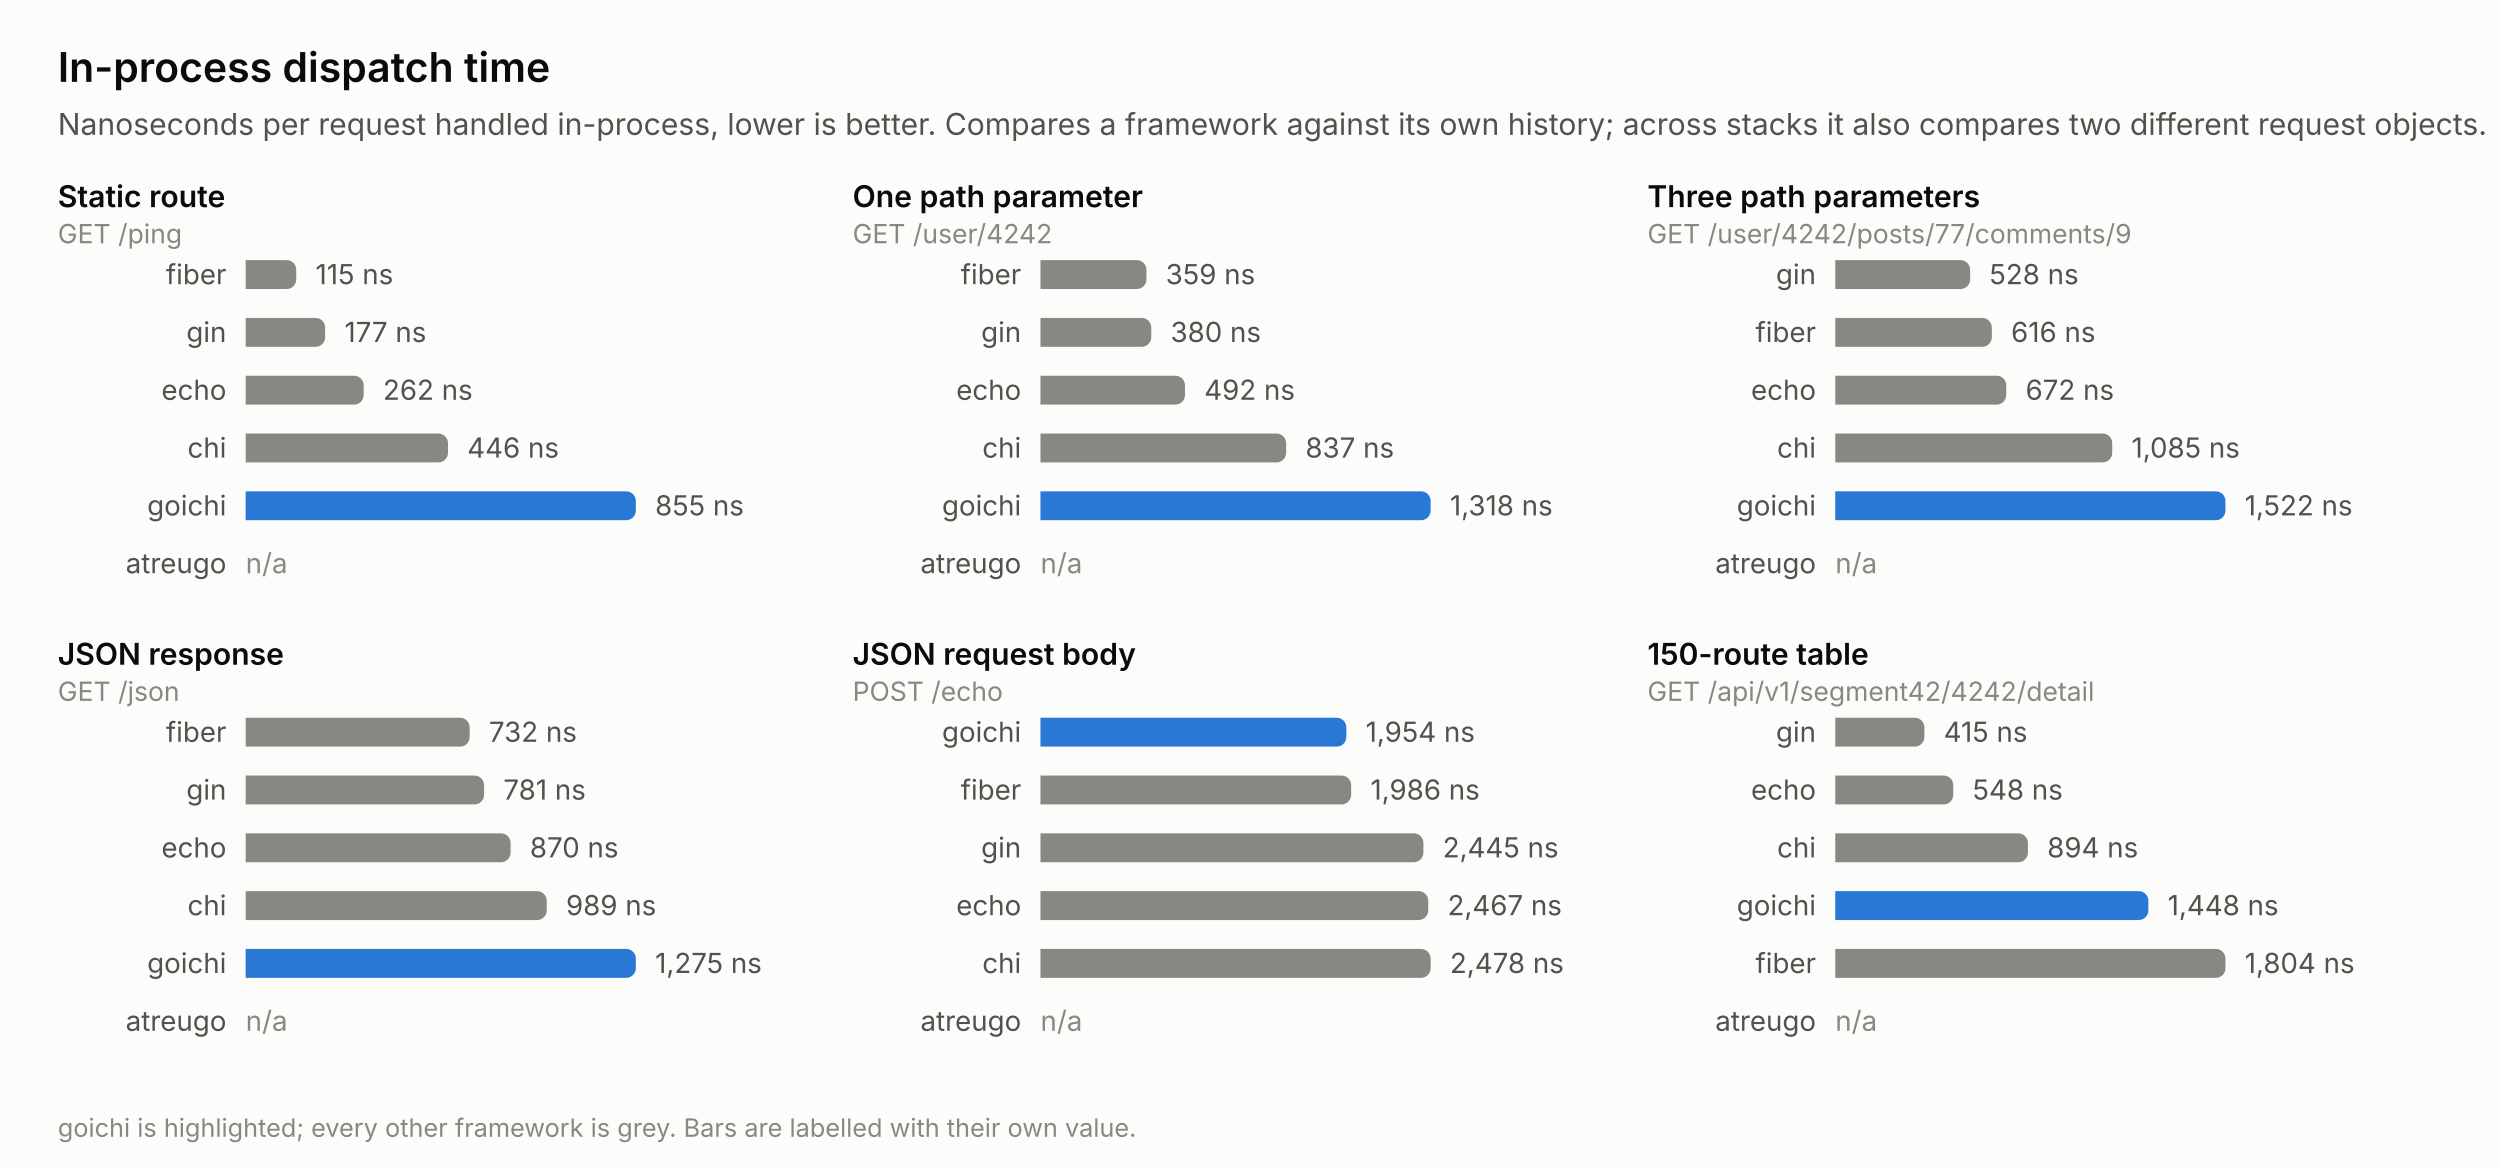
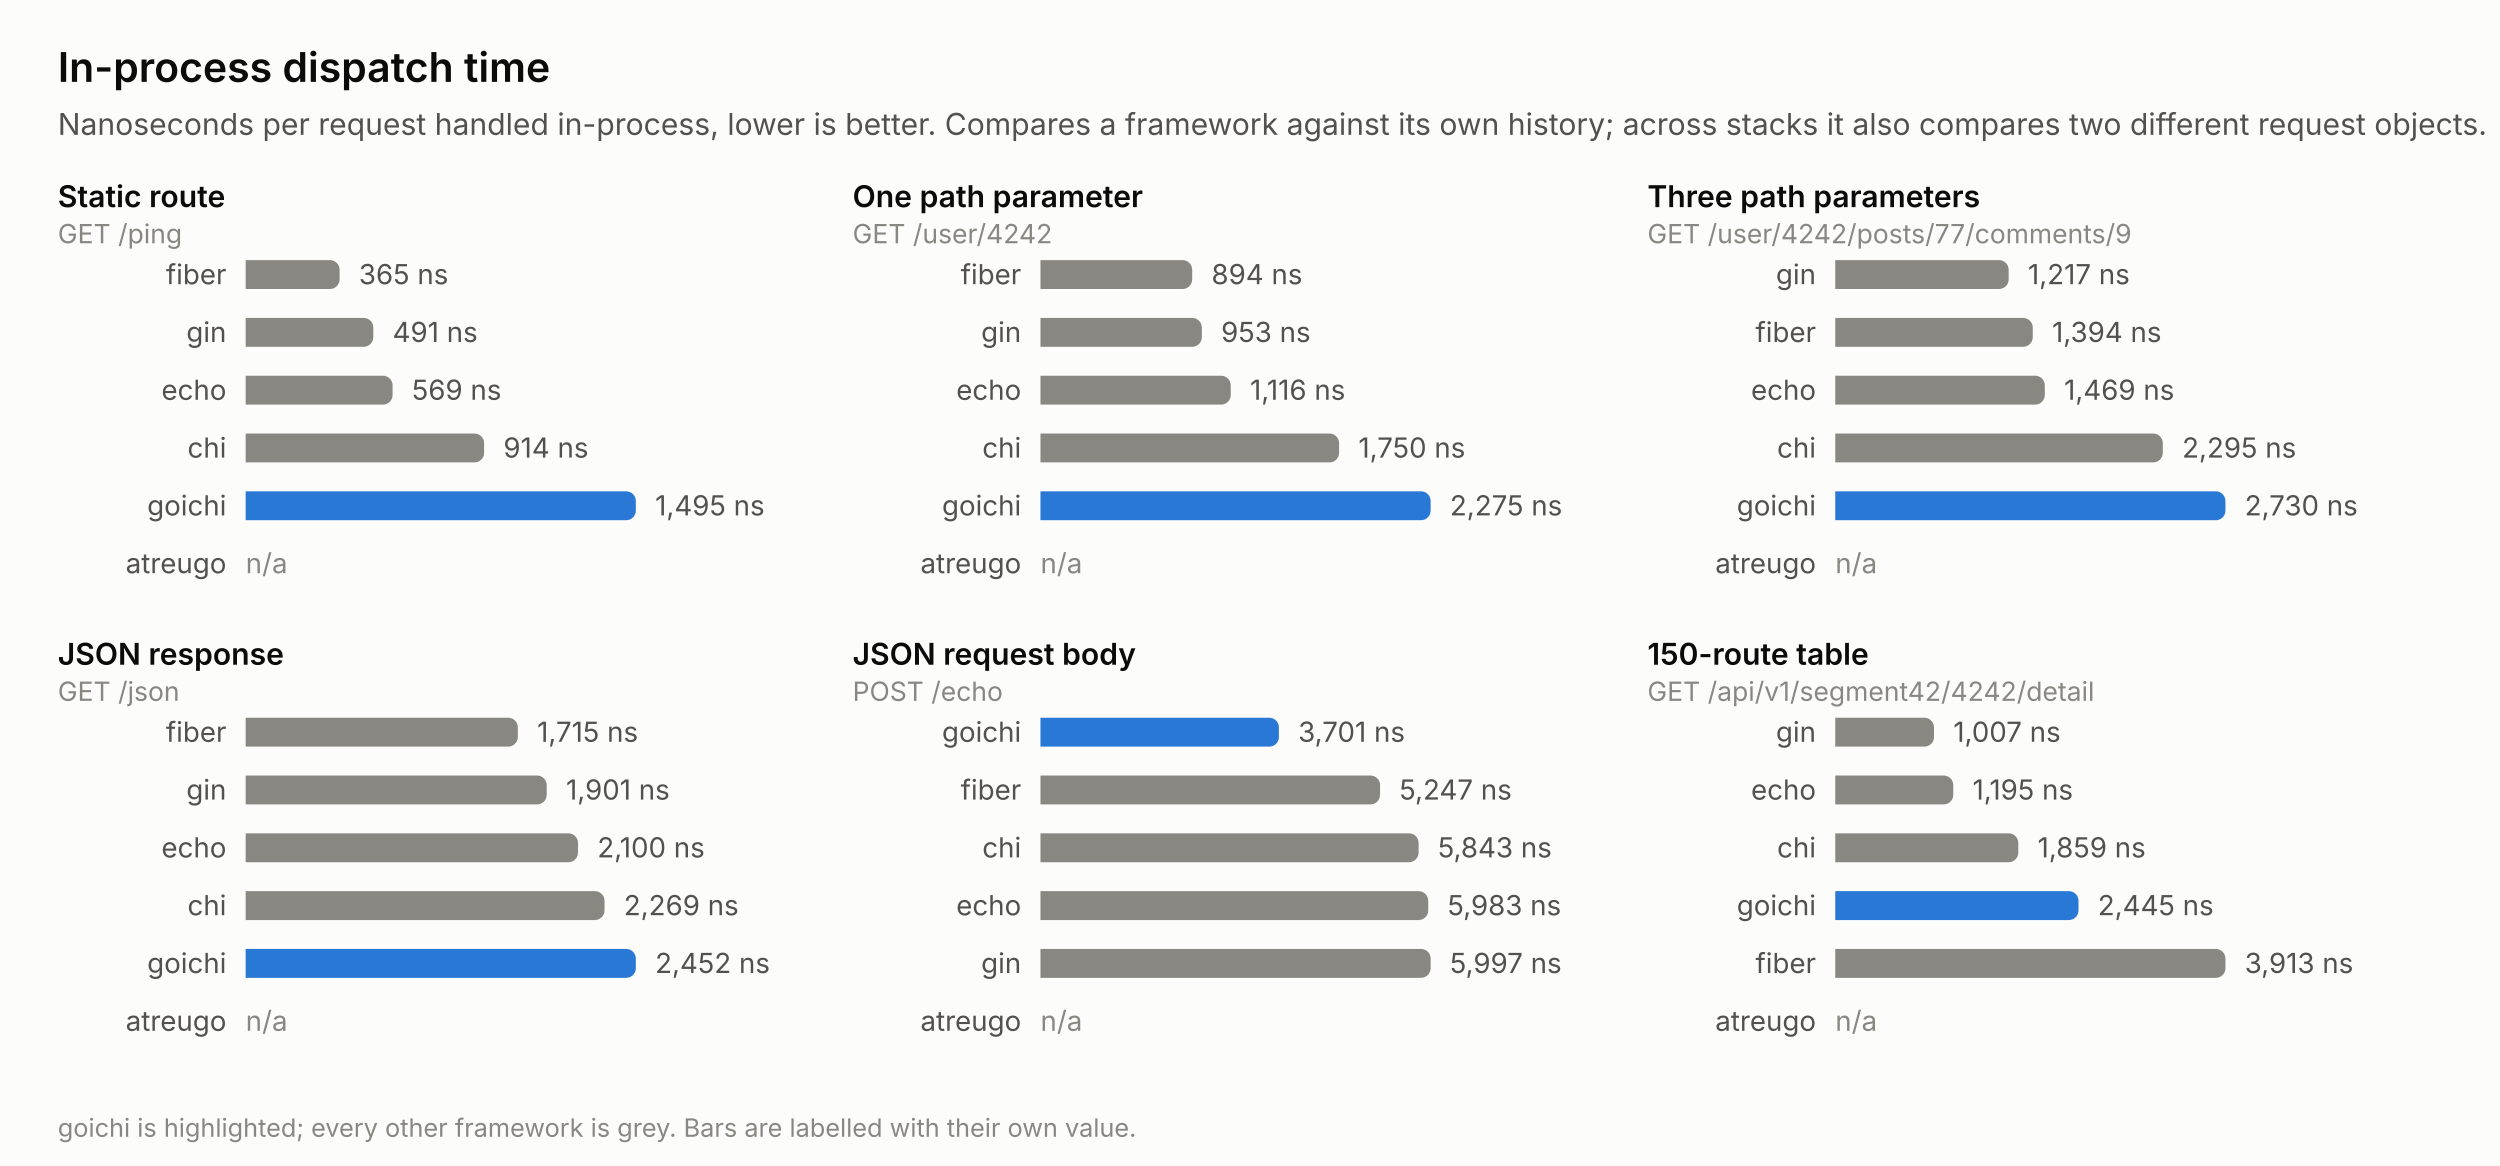
<svg xmlns="http://www.w3.org/2000/svg" width="1038" height="484" viewBox="0 0 1038 484" role="img" aria-label="In-process dispatch time">
  <style>
    .gb-surface { fill: #fcfcfb; }
    .gb-title { font: 600 17px system-ui, -apple-system, "Segoe UI", sans-serif; fill: #0b0b0b; }
    .gb-subtitle { font: 400 12.5px system-ui, -apple-system, "Segoe UI", sans-serif; fill: #52514e; }
    .gb-panel-title { font: 600 12.5px system-ui, -apple-system, "Segoe UI", sans-serif; fill: #0b0b0b; }
    .gb-panel-note { font: 400 11px system-ui, -apple-system, "Segoe UI", sans-serif; fill: #898781; }
    .gb-row-label { font: 400 11.5px system-ui, -apple-system, "Segoe UI", sans-serif; fill: #52514e; text-anchor: end; }
    .gb-row-value { font: 400 11.5px system-ui, -apple-system, "Segoe UI", sans-serif; fill: #52514e; font-variant-numeric: tabular-nums; }
    .gb-row-missing { font: 400 11.5px system-ui, -apple-system, "Segoe UI", sans-serif; fill: #898781; }
    .gb-footnote { font: 400 10.5px system-ui, -apple-system, "Segoe UI", sans-serif; fill: #898781; }
    .gb-bar { fill: #898781; }
    .gb-bar.gb-accent { fill: #2a78d6; }
    @media (prefers-color-scheme: dark) {
      .gb-surface { fill: #1a1a19; }
      .gb-title { fill: #ffffff; }
      .gb-subtitle, .gb-row-label, .gb-row-value { fill: #c3c2b7; }
      .gb-panel-title { fill: #ffffff; }
      .gb-bar.gb-accent { fill: #3987e5; }
    }
  </style>
  <rect width="1038" height="484" class="gb-surface" />
  <text x="24" y="34" class="gb-title">In-process dispatch time</text>
  <text x="24" y="56" class="gb-subtitle">Nanoseconds per request handled in-process, lower is better. Compares a framework against its own history; across stacks it also compares two different request objects.</text>
  <text x="24" y="86" class="gb-panel-title">Static route</text>
  <text x="24" y="101" class="gb-panel-note">GET /ping</text>
  <text x="94" y="118" class="gb-row-label">fiber</text>
-   <path d="M102 108 H119 a4 4 0 0 1 4 4 V116 a4 4 0 0 1 -4 4 H102 Z" class="gb-bar" />
-   <text x="131" y="118" class="gb-row-value">115 ns</text>
+   <path d="M102 108 H137 a4 4 0 0 1 4 4 V116 a4 4 0 0 1 -4 4 H102 Z" class="gb-bar" />
+   <text x="149" y="118" class="gb-row-value">365 ns</text>
  <text x="94" y="142" class="gb-row-label">gin</text>
-   <path d="M102 132 H131 a4 4 0 0 1 4 4 V140 a4 4 0 0 1 -4 4 H102 Z" class="gb-bar" />
-   <text x="143" y="142" class="gb-row-value">177 ns</text>
+   <path d="M102 132 H151 a4 4 0 0 1 4 4 V140 a4 4 0 0 1 -4 4 H102 Z" class="gb-bar" />
+   <text x="163" y="142" class="gb-row-value">491 ns</text>
  <text x="94" y="166" class="gb-row-label">echo</text>
-   <path d="M102 156 H147 a4 4 0 0 1 4 4 V164 a4 4 0 0 1 -4 4 H102 Z" class="gb-bar" />
-   <text x="159" y="166" class="gb-row-value">262 ns</text>
+   <path d="M102 156 H159 a4 4 0 0 1 4 4 V164 a4 4 0 0 1 -4 4 H102 Z" class="gb-bar" />
+   <text x="171" y="166" class="gb-row-value">569 ns</text>
  <text x="94" y="190" class="gb-row-label">chi</text>
-   <path d="M102 180 H182 a4 4 0 0 1 4 4 V188 a4 4 0 0 1 -4 4 H102 Z" class="gb-bar" />
-   <text x="194" y="190" class="gb-row-value">446 ns</text>
+   <path d="M102 180 H197 a4 4 0 0 1 4 4 V188 a4 4 0 0 1 -4 4 H102 Z" class="gb-bar" />
+   <text x="209" y="190" class="gb-row-value">914 ns</text>
  <text x="94" y="214" class="gb-row-label">goichi</text>
  <path d="M102 204 H260 a4 4 0 0 1 4 4 V212 a4 4 0 0 1 -4 4 H102 Z" class="gb-bar gb-accent" />
-   <text x="272" y="214" class="gb-row-value">855 ns</text>
+   <text x="272" y="214" class="gb-row-value">1,495 ns</text>
  <text x="94" y="238" class="gb-row-label">atreugo</text>
  <text x="102" y="238" class="gb-row-missing">n/a</text>
  <text x="354" y="86" class="gb-panel-title">One path parameter</text>
  <text x="354" y="101" class="gb-panel-note">GET /user/4242</text>
  <text x="424" y="118" class="gb-row-label">fiber</text>
-   <path d="M432 108 H472 a4 4 0 0 1 4 4 V116 a4 4 0 0 1 -4 4 H432 Z" class="gb-bar" />
-   <text x="484" y="118" class="gb-row-value">359 ns</text>
+   <path d="M432 108 H491 a4 4 0 0 1 4 4 V116 a4 4 0 0 1 -4 4 H432 Z" class="gb-bar" />
+   <text x="503" y="118" class="gb-row-value">894 ns</text>
  <text x="424" y="142" class="gb-row-label">gin</text>
-   <path d="M432 132 H474 a4 4 0 0 1 4 4 V140 a4 4 0 0 1 -4 4 H432 Z" class="gb-bar" />
-   <text x="486" y="142" class="gb-row-value">380 ns</text>
+   <path d="M432 132 H495 a4 4 0 0 1 4 4 V140 a4 4 0 0 1 -4 4 H432 Z" class="gb-bar" />
+   <text x="507" y="142" class="gb-row-value">953 ns</text>
  <text x="424" y="166" class="gb-row-label">echo</text>
-   <path d="M432 156 H488 a4 4 0 0 1 4 4 V164 a4 4 0 0 1 -4 4 H432 Z" class="gb-bar" />
-   <text x="500" y="166" class="gb-row-value">492 ns</text>
+   <path d="M432 156 H507 a4 4 0 0 1 4 4 V164 a4 4 0 0 1 -4 4 H432 Z" class="gb-bar" />
+   <text x="519" y="166" class="gb-row-value">1,116 ns</text>
  <text x="424" y="190" class="gb-row-label">chi</text>
-   <path d="M432 180 H530 a4 4 0 0 1 4 4 V188 a4 4 0 0 1 -4 4 H432 Z" class="gb-bar" />
-   <text x="542" y="190" class="gb-row-value">837 ns</text>
+   <path d="M432 180 H552 a4 4 0 0 1 4 4 V188 a4 4 0 0 1 -4 4 H432 Z" class="gb-bar" />
+   <text x="564" y="190" class="gb-row-value">1,750 ns</text>
  <text x="424" y="214" class="gb-row-label">goichi</text>
  <path d="M432 204 H590 a4 4 0 0 1 4 4 V212 a4 4 0 0 1 -4 4 H432 Z" class="gb-bar gb-accent" />
-   <text x="602" y="214" class="gb-row-value">1,318 ns</text>
+   <text x="602" y="214" class="gb-row-value">2,275 ns</text>
  <text x="424" y="238" class="gb-row-label">atreugo</text>
  <text x="432" y="238" class="gb-row-missing">n/a</text>
  <text x="684" y="86" class="gb-panel-title">Three path parameters</text>
  <text x="684" y="101" class="gb-panel-note">GET /user/4242/posts/77/comments/9</text>
  <text x="754" y="118" class="gb-row-label">gin</text>
-   <path d="M762 108 H814 a4 4 0 0 1 4 4 V116 a4 4 0 0 1 -4 4 H762 Z" class="gb-bar" />
-   <text x="826" y="118" class="gb-row-value">528 ns</text>
+   <path d="M762 108 H830 a4 4 0 0 1 4 4 V116 a4 4 0 0 1 -4 4 H762 Z" class="gb-bar" />
+   <text x="842" y="118" class="gb-row-value">1,217 ns</text>
  <text x="754" y="142" class="gb-row-label">fiber</text>
-   <path d="M762 132 H823 a4 4 0 0 1 4 4 V140 a4 4 0 0 1 -4 4 H762 Z" class="gb-bar" />
-   <text x="835" y="142" class="gb-row-value">616 ns</text>
+   <path d="M762 132 H840 a4 4 0 0 1 4 4 V140 a4 4 0 0 1 -4 4 H762 Z" class="gb-bar" />
+   <text x="852" y="142" class="gb-row-value">1,394 ns</text>
  <text x="754" y="166" class="gb-row-label">echo</text>
-   <path d="M762 156 H829 a4 4 0 0 1 4 4 V164 a4 4 0 0 1 -4 4 H762 Z" class="gb-bar" />
-   <text x="841" y="166" class="gb-row-value">672 ns</text>
+   <path d="M762 156 H845 a4 4 0 0 1 4 4 V164 a4 4 0 0 1 -4 4 H762 Z" class="gb-bar" />
+   <text x="857" y="166" class="gb-row-value">1,469 ns</text>
  <text x="754" y="190" class="gb-row-label">chi</text>
-   <path d="M762 180 H873 a4 4 0 0 1 4 4 V188 a4 4 0 0 1 -4 4 H762 Z" class="gb-bar" />
-   <text x="885" y="190" class="gb-row-value">1,085 ns</text>
+   <path d="M762 180 H894 a4 4 0 0 1 4 4 V188 a4 4 0 0 1 -4 4 H762 Z" class="gb-bar" />
+   <text x="906" y="190" class="gb-row-value">2,295 ns</text>
  <text x="754" y="214" class="gb-row-label">goichi</text>
  <path d="M762 204 H920 a4 4 0 0 1 4 4 V212 a4 4 0 0 1 -4 4 H762 Z" class="gb-bar gb-accent" />
-   <text x="932" y="214" class="gb-row-value">1,522 ns</text>
+   <text x="932" y="214" class="gb-row-value">2,730 ns</text>
  <text x="754" y="238" class="gb-row-label">atreugo</text>
  <text x="762" y="238" class="gb-row-missing">n/a</text>
  <text x="24" y="276" class="gb-panel-title">JSON response</text>
  <text x="24" y="291" class="gb-panel-note">GET /json</text>
  <text x="94" y="308" class="gb-row-label">fiber</text>
-   <path d="M102 298 H191 a4 4 0 0 1 4 4 V306 a4 4 0 0 1 -4 4 H102 Z" class="gb-bar" />
-   <text x="203" y="308" class="gb-row-value">732 ns</text>
+   <path d="M102 298 H211 a4 4 0 0 1 4 4 V306 a4 4 0 0 1 -4 4 H102 Z" class="gb-bar" />
+   <text x="223" y="308" class="gb-row-value">1,715 ns</text>
  <text x="94" y="332" class="gb-row-label">gin</text>
-   <path d="M102 322 H197 a4 4 0 0 1 4 4 V330 a4 4 0 0 1 -4 4 H102 Z" class="gb-bar" />
-   <text x="209" y="332" class="gb-row-value">781 ns</text>
+   <path d="M102 322 H223 a4 4 0 0 1 4 4 V330 a4 4 0 0 1 -4 4 H102 Z" class="gb-bar" />
+   <text x="235" y="332" class="gb-row-value">1,901 ns</text>
  <text x="94" y="356" class="gb-row-label">echo</text>
-   <path d="M102 346 H208 a4 4 0 0 1 4 4 V354 a4 4 0 0 1 -4 4 H102 Z" class="gb-bar" />
-   <text x="220" y="356" class="gb-row-value">870 ns</text>
+   <path d="M102 346 H236 a4 4 0 0 1 4 4 V354 a4 4 0 0 1 -4 4 H102 Z" class="gb-bar" />
+   <text x="248" y="356" class="gb-row-value">2,100 ns</text>
  <text x="94" y="380" class="gb-row-label">chi</text>
-   <path d="M102 370 H223 a4 4 0 0 1 4 4 V378 a4 4 0 0 1 -4 4 H102 Z" class="gb-bar" />
-   <text x="235" y="380" class="gb-row-value">989 ns</text>
+   <path d="M102 370 H247 a4 4 0 0 1 4 4 V378 a4 4 0 0 1 -4 4 H102 Z" class="gb-bar" />
+   <text x="259" y="380" class="gb-row-value">2,269 ns</text>
  <text x="94" y="404" class="gb-row-label">goichi</text>
  <path d="M102 394 H260 a4 4 0 0 1 4 4 V402 a4 4 0 0 1 -4 4 H102 Z" class="gb-bar gb-accent" />
-   <text x="272" y="404" class="gb-row-value">1,275 ns</text>
+   <text x="272" y="404" class="gb-row-value">2,452 ns</text>
  <text x="94" y="428" class="gb-row-label">atreugo</text>
  <text x="102" y="428" class="gb-row-missing">n/a</text>
  <text x="354" y="276" class="gb-panel-title">JSON request body</text>
  <text x="354" y="291" class="gb-panel-note">POST /echo</text>
  <text x="424" y="308" class="gb-row-label">goichi</text>
-   <path d="M432 298 H555 a4 4 0 0 1 4 4 V306 a4 4 0 0 1 -4 4 H432 Z" class="gb-bar gb-accent" />
-   <text x="567" y="308" class="gb-row-value">1,954 ns</text>
+   <path d="M432 298 H527 a4 4 0 0 1 4 4 V306 a4 4 0 0 1 -4 4 H432 Z" class="gb-bar gb-accent" />
+   <text x="539" y="308" class="gb-row-value">3,701 ns</text>
  <text x="424" y="332" class="gb-row-label">fiber</text>
-   <path d="M432 322 H557 a4 4 0 0 1 4 4 V330 a4 4 0 0 1 -4 4 H432 Z" class="gb-bar" />
-   <text x="569" y="332" class="gb-row-value">1,986 ns</text>
-   <text x="424" y="356" class="gb-row-label">gin</text>
-   <path d="M432 346 H587 a4 4 0 0 1 4 4 V354 a4 4 0 0 1 -4 4 H432 Z" class="gb-bar" />
-   <text x="599" y="356" class="gb-row-value">2,445 ns</text>
+   <path d="M432 322 H569 a4 4 0 0 1 4 4 V330 a4 4 0 0 1 -4 4 H432 Z" class="gb-bar" />
+   <text x="581" y="332" class="gb-row-value">5,247 ns</text>
+   <text x="424" y="356" class="gb-row-label">chi</text>
+   <path d="M432 346 H585 a4 4 0 0 1 4 4 V354 a4 4 0 0 1 -4 4 H432 Z" class="gb-bar" />
+   <text x="597" y="356" class="gb-row-value">5,843 ns</text>
  <text x="424" y="380" class="gb-row-label">echo</text>
  <path d="M432 370 H589 a4 4 0 0 1 4 4 V378 a4 4 0 0 1 -4 4 H432 Z" class="gb-bar" />
-   <text x="601" y="380" class="gb-row-value">2,467 ns</text>
-   <text x="424" y="404" class="gb-row-label">chi</text>
+   <text x="601" y="380" class="gb-row-value">5,983 ns</text>
+   <text x="424" y="404" class="gb-row-label">gin</text>
  <path d="M432 394 H590 a4 4 0 0 1 4 4 V402 a4 4 0 0 1 -4 4 H432 Z" class="gb-bar" />
-   <text x="602" y="404" class="gb-row-value">2,478 ns</text>
+   <text x="602" y="404" class="gb-row-value">5,997 ns</text>
  <text x="424" y="428" class="gb-row-label">atreugo</text>
  <text x="432" y="428" class="gb-row-missing">n/a</text>
  <text x="684" y="276" class="gb-panel-title">150-route table</text>
  <text x="684" y="291" class="gb-panel-note">GET /api/v1/segment42/4242/detail</text>
  <text x="754" y="308" class="gb-row-label">gin</text>
-   <path d="M762 298 H795 a4 4 0 0 1 4 4 V306 a4 4 0 0 1 -4 4 H762 Z" class="gb-bar" />
-   <text x="807" y="308" class="gb-row-value">415 ns</text>
+   <path d="M762 298 H799 a4 4 0 0 1 4 4 V306 a4 4 0 0 1 -4 4 H762 Z" class="gb-bar" />
+   <text x="811" y="308" class="gb-row-value">1,007 ns</text>
  <text x="754" y="332" class="gb-row-label">echo</text>
  <path d="M762 322 H807 a4 4 0 0 1 4 4 V330 a4 4 0 0 1 -4 4 H762 Z" class="gb-bar" />
-   <text x="819" y="332" class="gb-row-value">548 ns</text>
+   <text x="819" y="332" class="gb-row-value">1,195 ns</text>
  <text x="754" y="356" class="gb-row-label">chi</text>
-   <path d="M762 346 H838 a4 4 0 0 1 4 4 V354 a4 4 0 0 1 -4 4 H762 Z" class="gb-bar" />
-   <text x="850" y="356" class="gb-row-value">894 ns</text>
+   <path d="M762 346 H834 a4 4 0 0 1 4 4 V354 a4 4 0 0 1 -4 4 H762 Z" class="gb-bar" />
+   <text x="846" y="356" class="gb-row-value">1,859 ns</text>
  <text x="754" y="380" class="gb-row-label">goichi</text>
-   <path d="M762 370 H888 a4 4 0 0 1 4 4 V378 a4 4 0 0 1 -4 4 H762 Z" class="gb-bar gb-accent" />
-   <text x="900" y="380" class="gb-row-value">1,448 ns</text>
+   <path d="M762 370 H859 a4 4 0 0 1 4 4 V378 a4 4 0 0 1 -4 4 H762 Z" class="gb-bar gb-accent" />
+   <text x="871" y="380" class="gb-row-value">2,445 ns</text>
  <text x="754" y="404" class="gb-row-label">fiber</text>
  <path d="M762 394 H920 a4 4 0 0 1 4 4 V402 a4 4 0 0 1 -4 4 H762 Z" class="gb-bar" />
-   <text x="932" y="404" class="gb-row-value">1,804 ns</text>
+   <text x="932" y="404" class="gb-row-value">3,913 ns</text>
  <text x="754" y="428" class="gb-row-label">atreugo</text>
  <text x="762" y="428" class="gb-row-missing">n/a</text>
  <text x="24" y="472" class="gb-footnote">goichi is highlighted; every other framework is grey. Bars are labelled with their own value.</text>
</svg>
